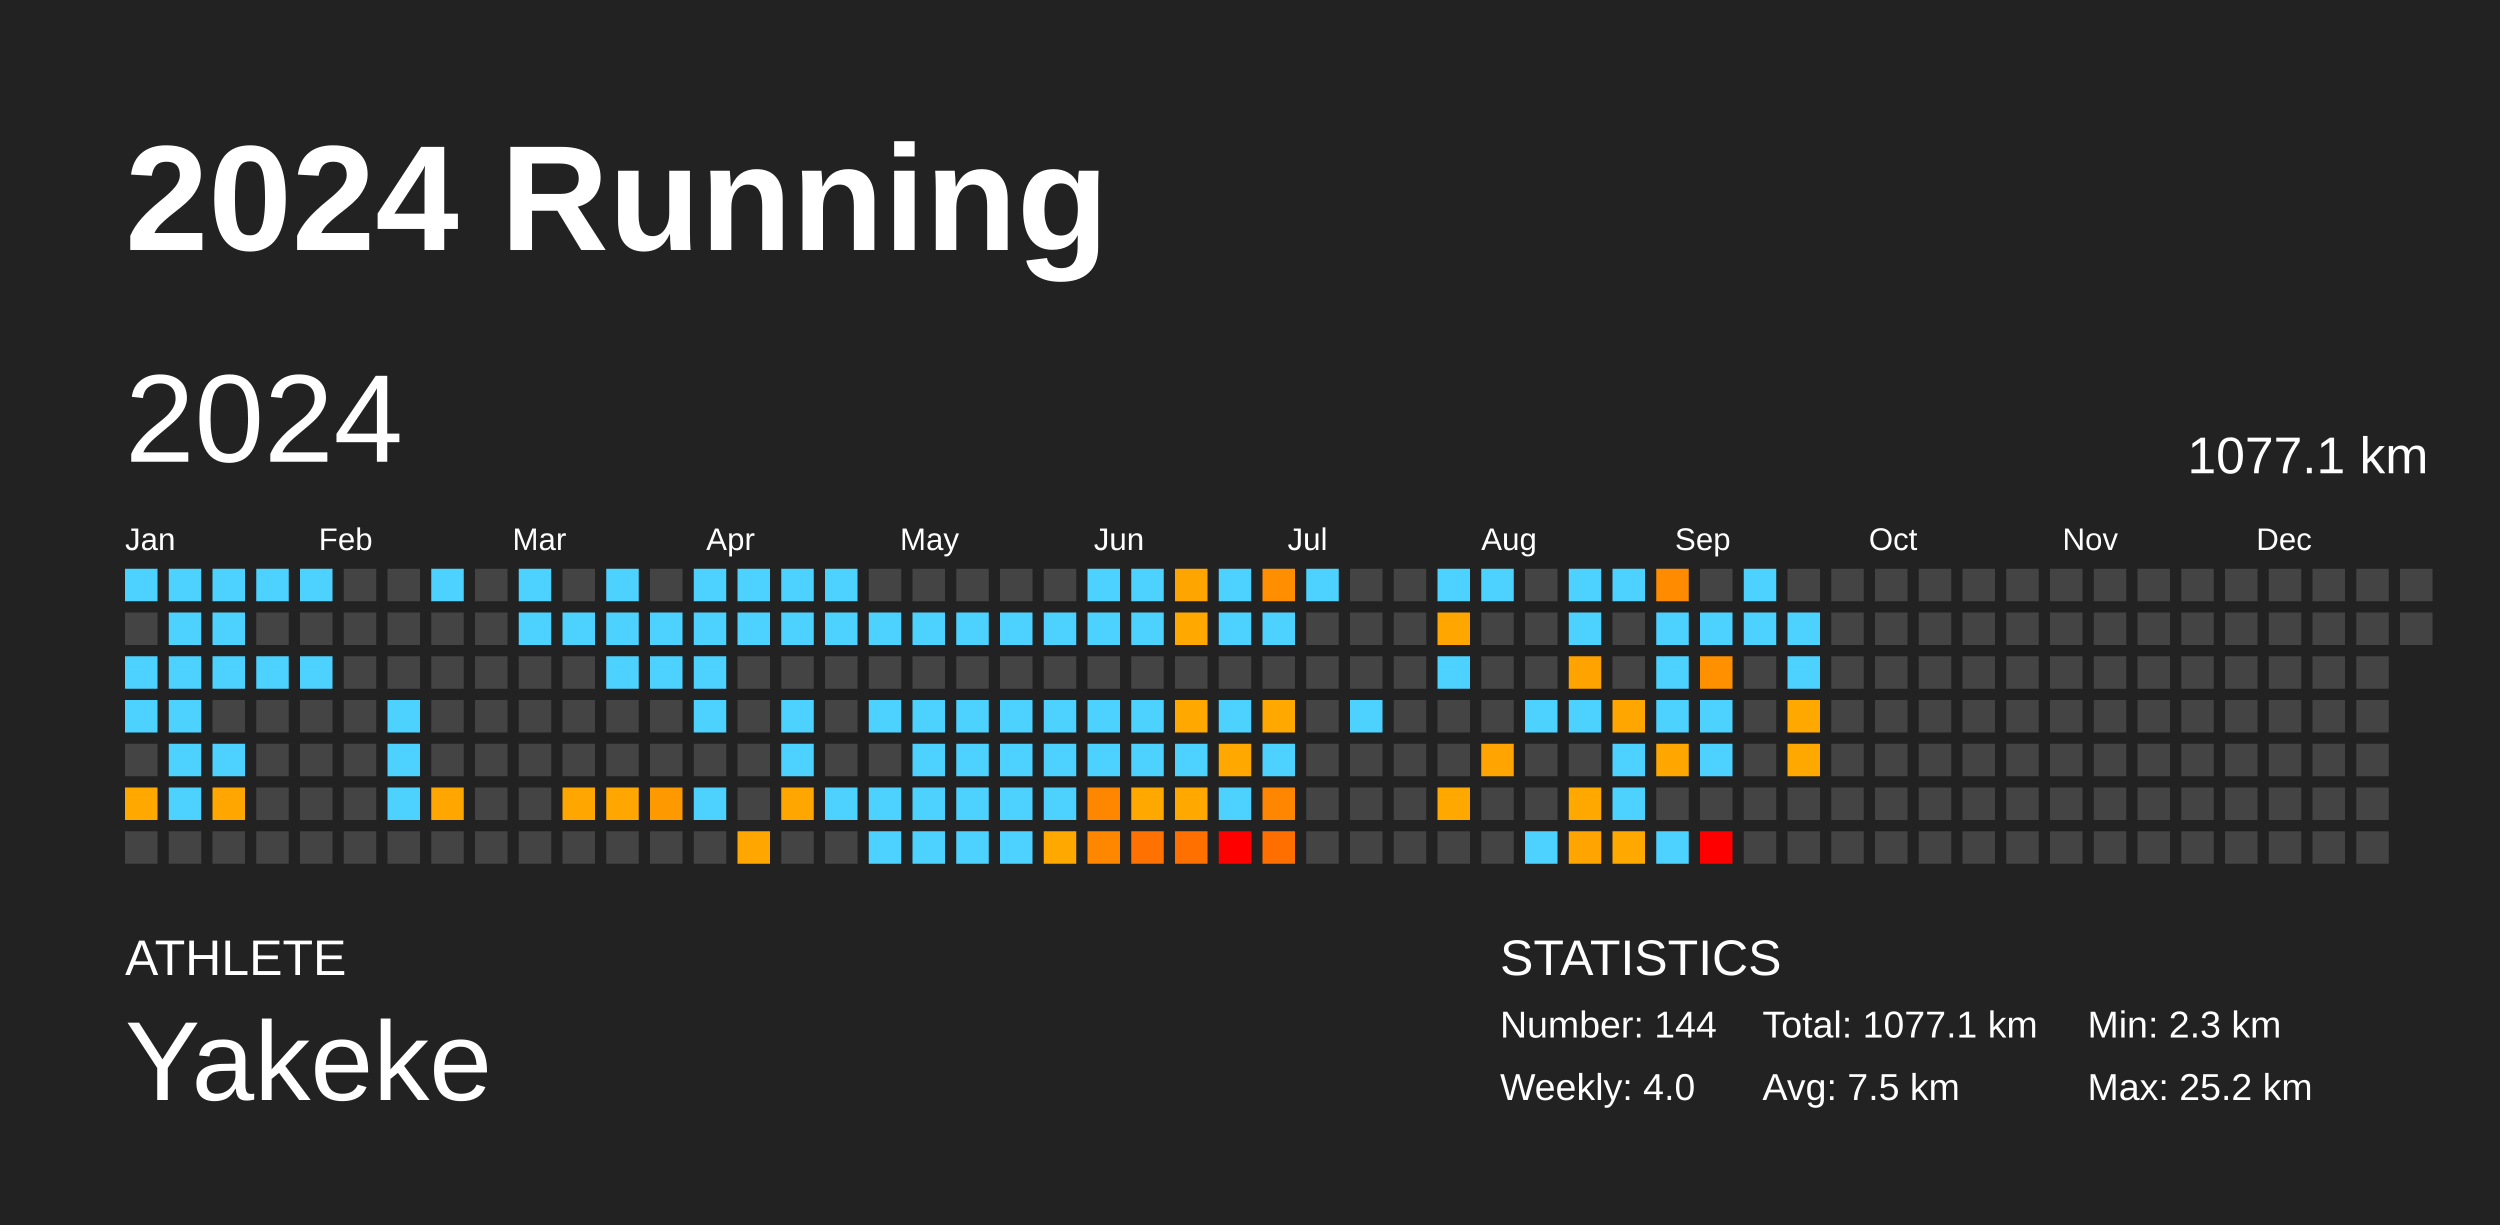
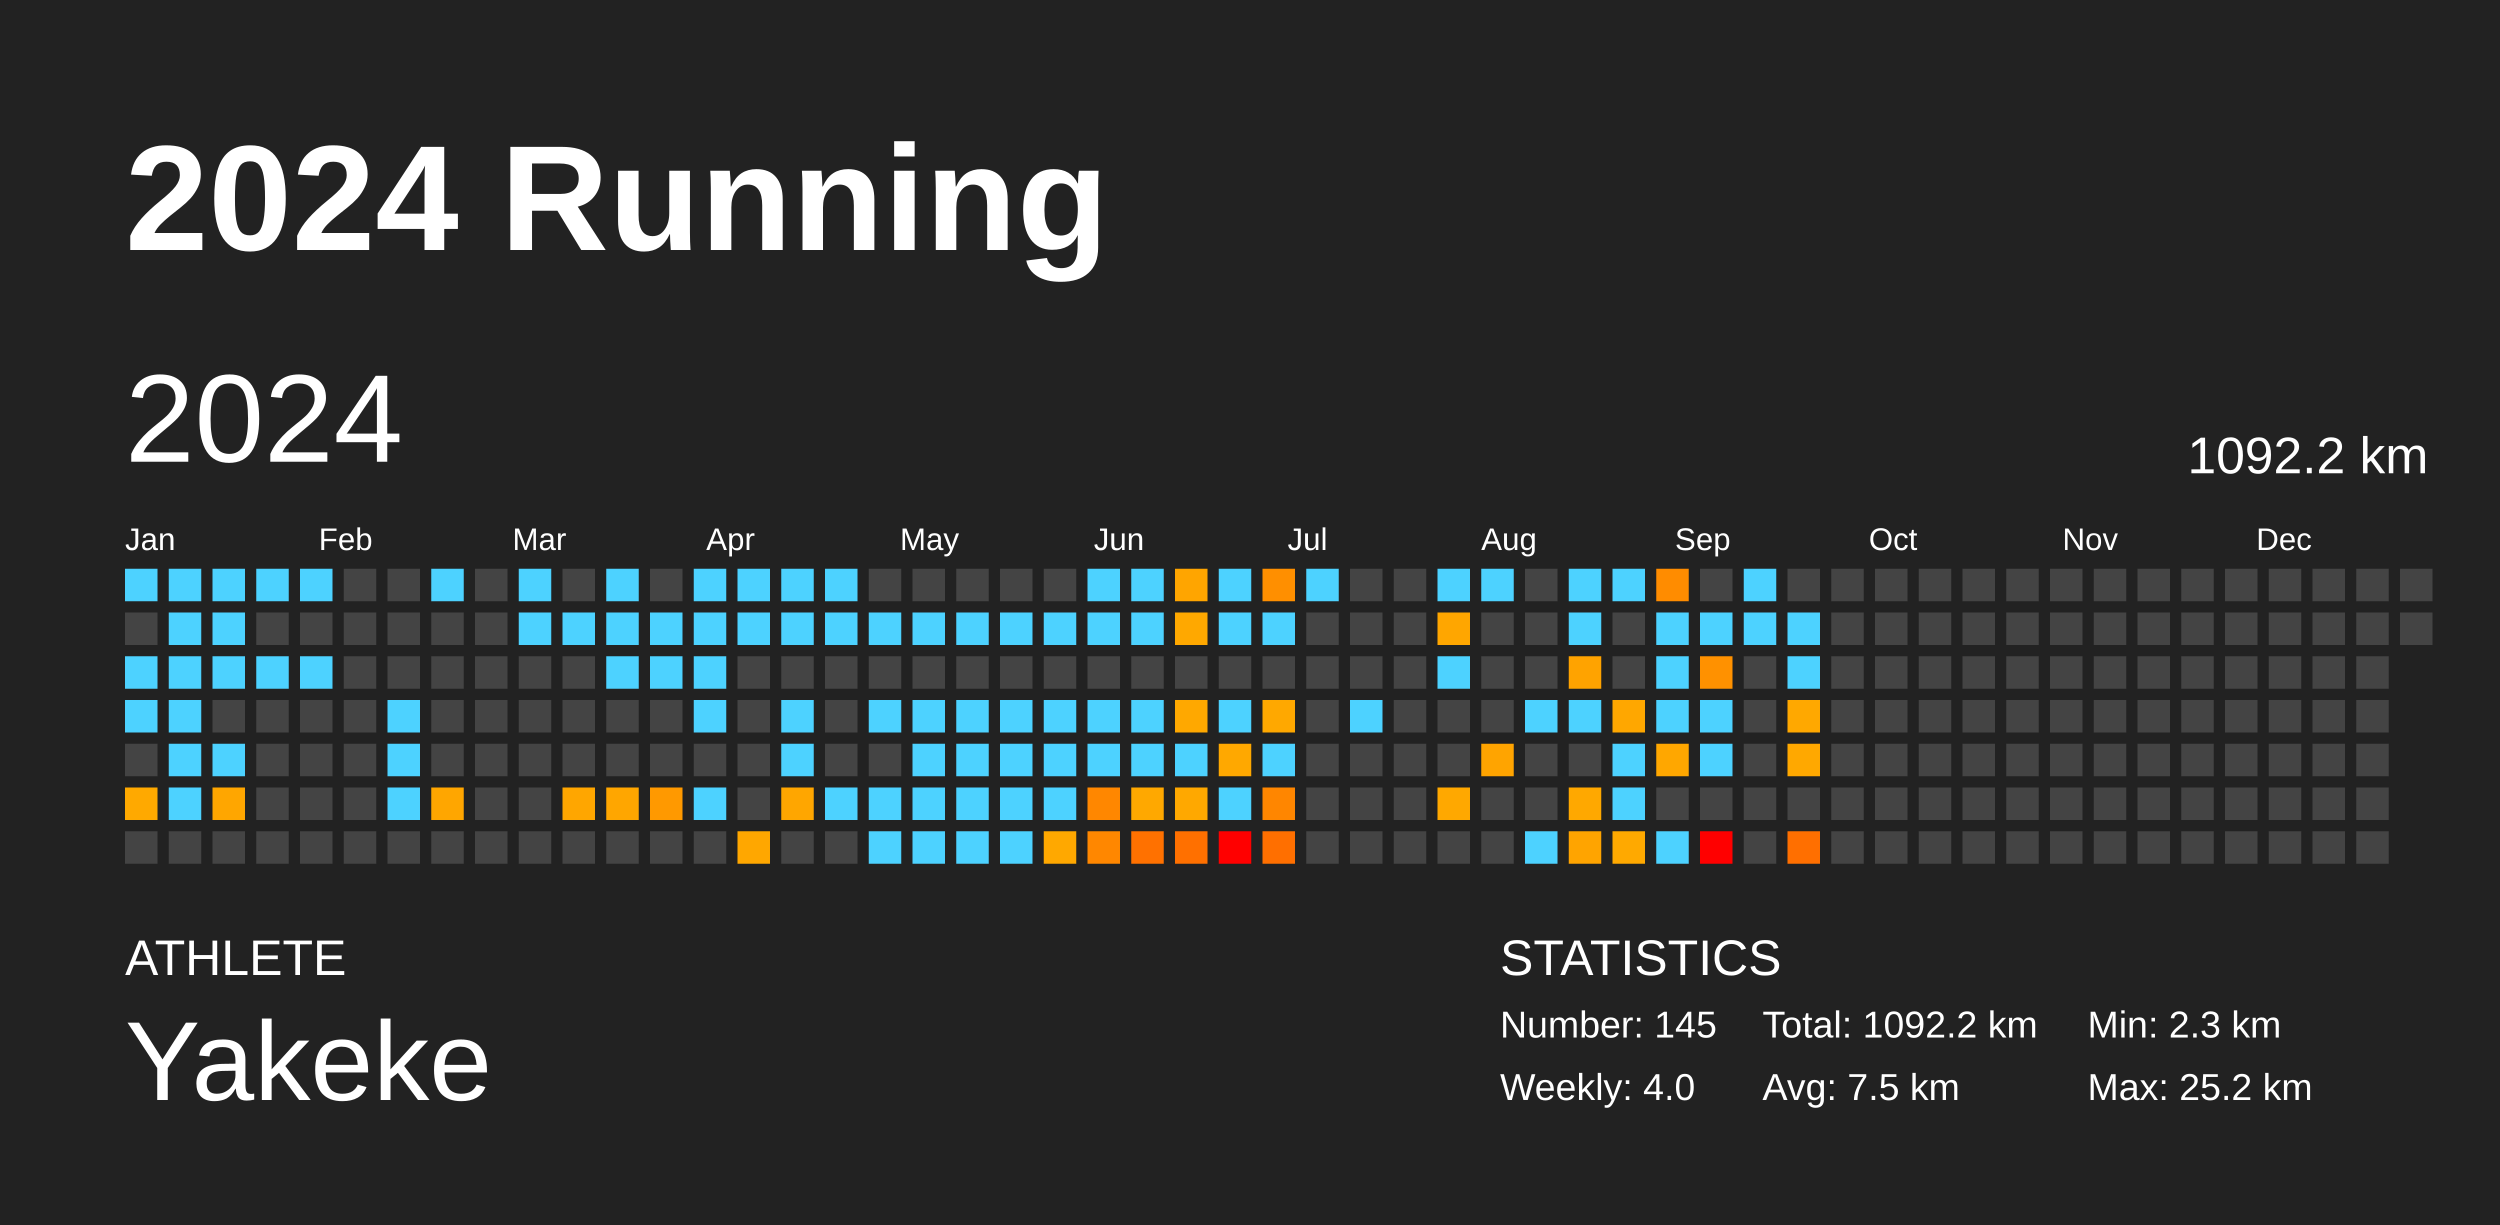
<svg xmlns="http://www.w3.org/2000/svg" baseProfile="full" height="98mm" version="1.1" viewBox="0,0,200,98" width="200mm">
  <defs />
  <rect fill="#222222" height="98" width="200" x="0" y="0" />
  <text fill="#FFFFFF" style="font-size:12px; font-family:Arial; font-weight:bold;" x="10" y="20">2024 Running</text>
  <text fill="#FFFFFF" style="font-size:4px; font-family:Arial" x="10" y="78">ATHLETE</text>
  <text fill="#FFFFFF" style="font-size:9px; font-family:Arial" x="10" y="88">Yakeke</text>
  <text fill="#FFFFFF" style="font-size:4px; font-family:Arial" x="120" y="78">STATISTICS</text>
-   <text fill="#FFFFFF" style="font-size:3px; font-family:Arial" x="120" y="83">Number: 144</text>
+   <text fill="#FFFFFF" style="font-size:3px; font-family:Arial" x="120" y="83">Number: 145</text>
  <text fill="#FFFFFF" style="font-size:3px; font-family:Arial" x="120" y="88">Weekly: 4.0</text>
-   <text fill="#FFFFFF" style="font-size:3px; font-family:Arial" x="141" y="83">Total: 1077.1 km</text>
+   <text fill="#FFFFFF" style="font-size:3px; font-family:Arial" x="141" y="83">Total: 1092.2 km</text>
  <text fill="#FFFFFF" style="font-size:3px; font-family:Arial" x="141" y="88">Avg: 7.5 km</text>
  <text fill="#FFFFFF" style="font-size:3px; font-family:Arial" x="167" y="83">Min: 2.3 km</text>
  <text fill="#FFFFFF" style="font-size:3px; font-family:Arial" x="167" y="88">Max: 25.2 km</text>
  <text dominant-baseline="hanging" fill="#FFFFFF" style="font-size:10.0px; font-family:Arial;" x="10" y="30">2024</text>
-   <text dominant-baseline="hanging" fill="#FFFFFF" style="font-size:4.125px; font-family:Arial;" x="175" y="35">1077.1 km</text>
+   <text dominant-baseline="hanging" fill="#FFFFFF" style="font-size:4.125px; font-family:Arial;" x="175" y="35">1092.2 km</text>
  <text fill="#FFFFFF" style="font-size:2.5px; font-family:Arial" x="10.0" y="44">Jan</text>
  <text fill="#FFFFFF" style="font-size:2.5px; font-family:Arial" x="25.5" y="44">Feb</text>
  <text fill="#FFFFFF" style="font-size:2.5px; font-family:Arial" x="41.0" y="44">Mar</text>
  <text fill="#FFFFFF" style="font-size:2.5px; font-family:Arial" x="56.5" y="44">Apr</text>
  <text fill="#FFFFFF" style="font-size:2.5px; font-family:Arial" x="72.0" y="44">May</text>
  <text fill="#FFFFFF" style="font-size:2.5px; font-family:Arial" x="87.5" y="44">Jun</text>
  <text fill="#FFFFFF" style="font-size:2.5px; font-family:Arial" x="103.0" y="44">Jul</text>
  <text fill="#FFFFFF" style="font-size:2.5px; font-family:Arial" x="118.5" y="44">Aug</text>
  <text fill="#FFFFFF" style="font-size:2.5px; font-family:Arial" x="134.0" y="44">Sep</text>
  <text fill="#FFFFFF" style="font-size:2.5px; font-family:Arial" x="149.5" y="44">Oct</text>
  <text fill="#FFFFFF" style="font-size:2.5px; font-family:Arial" x="165.0" y="44">Nov</text>
  <text fill="#FFFFFF" style="font-size:2.5px; font-family:Arial" x="180.5" y="44">Dec</text>
  <rect fill="#4dd2ff" height="2.6" width="2.6" x="10.0" y="45.5" />
  <rect fill="#444444" height="2.6" width="2.6" x="10.0" y="49.0" />
  <rect fill="#4dd2ff" height="2.6" width="2.6" x="10.0" y="52.5" />
  <rect fill="#4dd2ff" height="2.6" width="2.6" x="10.0" y="56.0" />
  <rect fill="#444444" height="2.6" width="2.6" x="10.0" y="59.5" />
  <rect fill="#ffa900" height="2.6" width="2.6" x="10.0" y="63.0" />
  <rect fill="#444444" height="2.6" width="2.6" x="10.0" y="66.5" />
  <rect fill="#4dd2ff" height="2.6" width="2.6" x="13.5" y="45.5" />
  <rect fill="#4dd2ff" height="2.6" width="2.6" x="13.5" y="49.0" />
  <rect fill="#4dd2ff" height="2.6" width="2.6" x="13.5" y="52.5" />
  <rect fill="#4dd2ff" height="2.6" width="2.6" x="13.5" y="56.0" />
  <rect fill="#4dd2ff" height="2.6" width="2.6" x="13.5" y="59.5" />
  <rect fill="#4dd2ff" height="2.6" width="2.6" x="13.5" y="63.0" />
  <rect fill="#444444" height="2.6" width="2.6" x="13.5" y="66.5" />
  <rect fill="#4dd2ff" height="2.6" width="2.6" x="17.0" y="45.5" />
  <rect fill="#4dd2ff" height="2.6" width="2.6" x="17.0" y="49.0" />
  <rect fill="#4dd2ff" height="2.6" width="2.6" x="17.0" y="52.5" />
  <rect fill="#444444" height="2.6" width="2.6" x="17.0" y="56.0" />
  <rect fill="#4dd2ff" height="2.6" width="2.6" x="17.0" y="59.5" />
  <rect fill="#ffa600" height="2.6" width="2.6" x="17.0" y="63.0" />
  <rect fill="#444444" height="2.6" width="2.6" x="17.0" y="66.5" />
  <rect fill="#4dd2ff" height="2.6" width="2.6" x="20.5" y="45.5" />
  <rect fill="#444444" height="2.6" width="2.6" x="20.5" y="49.0" />
  <rect fill="#4dd2ff" height="2.6" width="2.6" x="20.5" y="52.5" />
  <rect fill="#444444" height="2.6" width="2.6" x="20.5" y="56.0" />
  <rect fill="#444444" height="2.6" width="2.6" x="20.5" y="59.5" />
  <rect fill="#444444" height="2.6" width="2.6" x="20.5" y="63.0" />
  <rect fill="#444444" height="2.6" width="2.6" x="20.5" y="66.5" />
  <rect fill="#4dd2ff" height="2.6" width="2.6" x="24.0" y="45.5" />
  <rect fill="#444444" height="2.6" width="2.6" x="24.0" y="49.0" />
  <rect fill="#4dd2ff" height="2.6" width="2.6" x="24.0" y="52.5" />
  <rect fill="#444444" height="2.6" width="2.6" x="24.0" y="56.0" />
  <rect fill="#444444" height="2.6" width="2.6" x="24.0" y="59.5" />
  <rect fill="#444444" height="2.6" width="2.6" x="24.0" y="63.0" />
  <rect fill="#444444" height="2.6" width="2.6" x="24.0" y="66.5" />
  <rect fill="#444444" height="2.6" width="2.6" x="27.5" y="45.5" />
  <rect fill="#444444" height="2.6" width="2.6" x="27.5" y="49.0" />
  <rect fill="#444444" height="2.6" width="2.6" x="27.5" y="52.5" />
  <rect fill="#444444" height="2.6" width="2.6" x="27.5" y="56.0" />
  <rect fill="#444444" height="2.6" width="2.6" x="27.5" y="59.5" />
  <rect fill="#444444" height="2.6" width="2.6" x="27.5" y="63.0" />
  <rect fill="#444444" height="2.6" width="2.6" x="27.5" y="66.5" />
  <rect fill="#444444" height="2.6" width="2.6" x="31.0" y="45.5" />
  <rect fill="#444444" height="2.6" width="2.6" x="31.0" y="49.0" />
  <rect fill="#444444" height="2.6" width="2.6" x="31.0" y="52.5" />
  <rect fill="#4dd2ff" height="2.6" width="2.6" x="31.0" y="56.0" />
  <rect fill="#4dd2ff" height="2.6" width="2.6" x="31.0" y="59.5" />
  <rect fill="#4dd2ff" height="2.6" width="2.6" x="31.0" y="63.0" />
  <rect fill="#444444" height="2.6" width="2.6" x="31.0" y="66.5" />
  <rect fill="#4dd2ff" height="2.6" width="2.6" x="34.5" y="45.5" />
  <rect fill="#444444" height="2.6" width="2.6" x="34.5" y="49.0" />
  <rect fill="#444444" height="2.6" width="2.6" x="34.5" y="52.5" />
  <rect fill="#444444" height="2.6" width="2.6" x="34.5" y="56.0" />
  <rect fill="#444444" height="2.6" width="2.6" x="34.5" y="59.5" />
  <rect fill="#ffa600" height="2.6" width="2.6" x="34.5" y="63.0" />
  <rect fill="#444444" height="2.6" width="2.6" x="34.5" y="66.5" />
  <rect fill="#444444" height="2.6" width="2.6" x="38.0" y="45.5" />
  <rect fill="#444444" height="2.6" width="2.6" x="38.0" y="49.0" />
  <rect fill="#444444" height="2.6" width="2.6" x="38.0" y="52.5" />
  <rect fill="#444444" height="2.6" width="2.6" x="38.0" y="56.0" />
  <rect fill="#444444" height="2.6" width="2.6" x="38.0" y="59.5" />
  <rect fill="#444444" height="2.6" width="2.6" x="38.0" y="63.0" />
  <rect fill="#444444" height="2.6" width="2.6" x="38.0" y="66.5" />
  <rect fill="#4dd2ff" height="2.6" width="2.6" x="41.5" y="45.5" />
  <rect fill="#4dd2ff" height="2.6" width="2.6" x="41.5" y="49.0" />
  <rect fill="#444444" height="2.6" width="2.6" x="41.5" y="52.5" />
  <rect fill="#444444" height="2.6" width="2.6" x="41.5" y="56.0" />
  <rect fill="#444444" height="2.6" width="2.6" x="41.5" y="59.5" />
  <rect fill="#444444" height="2.6" width="2.6" x="41.5" y="63.0" />
  <rect fill="#444444" height="2.6" width="2.6" x="41.5" y="66.5" />
  <rect fill="#444444" height="2.6" width="2.6" x="45.0" y="45.5" />
  <rect fill="#4dd2ff" height="2.6" width="2.6" x="45.0" y="49.0" />
  <rect fill="#444444" height="2.6" width="2.6" x="45.0" y="52.5" />
  <rect fill="#444444" height="2.6" width="2.6" x="45.0" y="56.0" />
  <rect fill="#444444" height="2.6" width="2.6" x="45.0" y="59.5" />
  <rect fill="#ffa600" height="2.6" width="2.6" x="45.0" y="63.0" />
  <rect fill="#444444" height="2.6" width="2.6" x="45.0" y="66.5" />
  <rect fill="#4dd2ff" height="2.6" width="2.6" x="48.5" y="45.5" />
  <rect fill="#4dd2ff" height="2.6" width="2.6" x="48.5" y="49.0" />
  <rect fill="#4dd2ff" height="2.6" width="2.6" x="48.5" y="52.5" />
  <rect fill="#444444" height="2.6" width="2.6" x="48.5" y="56.0" />
  <rect fill="#444444" height="2.6" width="2.6" x="48.5" y="59.5" />
  <rect fill="#ffa600" height="2.6" width="2.6" x="48.5" y="63.0" />
  <rect fill="#444444" height="2.6" width="2.6" x="48.5" y="66.5" />
  <rect fill="#444444" height="2.6" width="2.6" x="52.0" y="45.5" />
  <rect fill="#4dd2ff" height="2.6" width="2.6" x="52.0" y="49.0" />
  <rect fill="#4dd2ff" height="2.6" width="2.6" x="52.0" y="52.5" />
  <rect fill="#444444" height="2.6" width="2.6" x="52.0" y="56.0" />
  <rect fill="#444444" height="2.6" width="2.6" x="52.0" y="59.5" />
  <rect fill="#ff9900" height="2.6" width="2.6" x="52.0" y="63.0" />
  <rect fill="#444444" height="2.6" width="2.6" x="52.0" y="66.5" />
  <rect fill="#4dd2ff" height="2.6" width="2.6" x="55.5" y="45.5" />
  <rect fill="#4dd2ff" height="2.6" width="2.6" x="55.5" y="49.0" />
  <rect fill="#4dd2ff" height="2.6" width="2.6" x="55.5" y="52.5" />
  <rect fill="#4dd2ff" height="2.6" width="2.6" x="55.5" y="56.0" />
  <rect fill="#444444" height="2.6" width="2.6" x="55.5" y="59.5" />
  <rect fill="#4dd2ff" height="2.6" width="2.6" x="55.5" y="63.0" />
  <rect fill="#444444" height="2.6" width="2.6" x="55.5" y="66.5" />
  <rect fill="#4dd2ff" height="2.6" width="2.6" x="59.0" y="45.5" />
  <rect fill="#4dd2ff" height="2.6" width="2.6" x="59.0" y="49.0" />
  <rect fill="#444444" height="2.6" width="2.6" x="59.0" y="52.5" />
  <rect fill="#444444" height="2.6" width="2.6" x="59.0" y="56.0" />
  <rect fill="#444444" height="2.6" width="2.6" x="59.0" y="59.5" />
  <rect fill="#444444" height="2.6" width="2.6" x="59.0" y="63.0" />
  <rect fill="#ffa700" height="2.6" width="2.6" x="59.0" y="66.5" />
  <rect fill="#4dd2ff" height="2.6" width="2.6" x="62.5" y="45.5" />
  <rect fill="#4dd2ff" height="2.6" width="2.6" x="62.5" y="49.0" />
  <rect fill="#444444" height="2.6" width="2.6" x="62.5" y="52.5" />
  <rect fill="#4dd2ff" height="2.6" width="2.6" x="62.5" y="56.0" />
  <rect fill="#4dd2ff" height="2.6" width="2.6" x="62.5" y="59.5" />
  <rect fill="#ffa600" height="2.6" width="2.6" x="62.5" y="63.0" />
  <rect fill="#444444" height="2.6" width="2.6" x="62.5" y="66.5" />
  <rect fill="#4dd2ff" height="2.6" width="2.6" x="66.0" y="45.5" />
  <rect fill="#4dd2ff" height="2.6" width="2.6" x="66.0" y="49.0" />
  <rect fill="#444444" height="2.6" width="2.6" x="66.0" y="52.5" />
  <rect fill="#444444" height="2.6" width="2.6" x="66.0" y="56.0" />
  <rect fill="#444444" height="2.6" width="2.6" x="66.0" y="59.5" />
  <rect fill="#4dd2ff" height="2.6" width="2.6" x="66.0" y="63.0" />
  <rect fill="#444444" height="2.6" width="2.6" x="66.0" y="66.5" />
  <rect fill="#444444" height="2.6" width="2.6" x="69.5" y="45.5" />
  <rect fill="#4dd2ff" height="2.6" width="2.6" x="69.5" y="49.0" />
  <rect fill="#444444" height="2.6" width="2.6" x="69.5" y="52.5" />
  <rect fill="#4dd2ff" height="2.6" width="2.6" x="69.5" y="56.0" />
  <rect fill="#444444" height="2.6" width="2.6" x="69.5" y="59.5" />
  <rect fill="#4dd2ff" height="2.6" width="2.6" x="69.5" y="63.0" />
  <rect fill="#4dd2ff" height="2.6" width="2.6" x="69.5" y="66.5" />
  <rect fill="#444444" height="2.6" width="2.6" x="73.0" y="45.5" />
  <rect fill="#4dd2ff" height="2.6" width="2.6" x="73.0" y="49.0" />
  <rect fill="#444444" height="2.6" width="2.6" x="73.0" y="52.5" />
  <rect fill="#4dd2ff" height="2.6" width="2.6" x="73.0" y="56.0" />
  <rect fill="#4dd2ff" height="2.6" width="2.6" x="73.0" y="59.5" />
  <rect fill="#4dd2ff" height="2.6" width="2.6" x="73.0" y="63.0" />
  <rect fill="#4dd2ff" height="2.6" width="2.6" x="73.0" y="66.5" />
  <rect fill="#444444" height="2.6" width="2.6" x="76.5" y="45.5" />
  <rect fill="#4dd2ff" height="2.6" width="2.6" x="76.5" y="49.0" />
  <rect fill="#444444" height="2.6" width="2.6" x="76.5" y="52.5" />
  <rect fill="#4dd2ff" height="2.6" width="2.6" x="76.5" y="56.0" />
  <rect fill="#4dd2ff" height="2.6" width="2.6" x="76.5" y="59.5" />
  <rect fill="#4dd2ff" height="2.6" width="2.6" x="76.5" y="63.0" />
  <rect fill="#4dd2ff" height="2.6" width="2.6" x="76.5" y="66.5" />
  <rect fill="#444444" height="2.6" width="2.6" x="80.0" y="45.5" />
  <rect fill="#4dd2ff" height="2.6" width="2.6" x="80.0" y="49.0" />
  <rect fill="#444444" height="2.6" width="2.6" x="80.0" y="52.5" />
  <rect fill="#4dd2ff" height="2.6" width="2.6" x="80.0" y="56.0" />
  <rect fill="#4dd2ff" height="2.6" width="2.6" x="80.0" y="59.5" />
  <rect fill="#4dd2ff" height="2.6" width="2.6" x="80.0" y="63.0" />
  <rect fill="#4dd2ff" height="2.6" width="2.6" x="80.0" y="66.5" />
  <rect fill="#444444" height="2.6" width="2.6" x="83.5" y="45.5" />
  <rect fill="#4dd2ff" height="2.6" width="2.6" x="83.5" y="49.0" />
  <rect fill="#444444" height="2.6" width="2.6" x="83.5" y="52.5" />
  <rect fill="#4dd2ff" height="2.6" width="2.6" x="83.5" y="56.0" />
  <rect fill="#4dd2ff" height="2.6" width="2.6" x="83.5" y="59.5" />
  <rect fill="#4dd2ff" height="2.6" width="2.6" x="83.5" y="63.0" />
  <rect fill="#ffa800" height="2.6" width="2.6" x="83.5" y="66.5" />
  <rect fill="#4dd2ff" height="2.6" width="2.6" x="87.0" y="45.5" />
  <rect fill="#4dd2ff" height="2.6" width="2.6" x="87.0" y="49.0" />
  <rect fill="#444444" height="2.6" width="2.6" x="87.0" y="52.5" />
  <rect fill="#4dd2ff" height="2.6" width="2.6" x="87.0" y="56.0" />
  <rect fill="#4dd2ff" height="2.6" width="2.6" x="87.0" y="59.5" />
  <rect fill="#ff8700" height="2.6" width="2.6" x="87.0" y="63.0" />
  <rect fill="#ff8700" height="2.6" width="2.6" x="87.0" y="66.5" />
  <rect fill="#4dd2ff" height="2.6" width="2.6" x="90.5" y="45.5" />
  <rect fill="#4dd2ff" height="2.6" width="2.6" x="90.5" y="49.0" />
  <rect fill="#444444" height="2.6" width="2.6" x="90.5" y="52.5" />
  <rect fill="#4dd2ff" height="2.6" width="2.6" x="90.5" y="56.0" />
  <rect fill="#4dd2ff" height="2.6" width="2.6" x="90.5" y="59.5" />
  <rect fill="#ffa800" height="2.6" width="2.6" x="90.5" y="63.0" />
  <rect fill="#ff7100" height="2.6" width="2.6" x="90.5" y="66.5" />
  <rect fill="#ffa500" height="2.6" width="2.6" x="94.0" y="45.5" />
  <rect fill="#ffa800" height="2.6" width="2.6" x="94.0" y="49.0" />
  <rect fill="#444444" height="2.6" width="2.6" x="94.0" y="52.5" />
  <rect fill="#ffa800" height="2.6" width="2.6" x="94.0" y="56.0" />
  <rect fill="#4dd2ff" height="2.6" width="2.6" x="94.0" y="59.5" />
  <rect fill="#ffa800" height="2.6" width="2.6" x="94.0" y="63.0" />
  <rect fill="#ff7000" height="2.6" width="2.6" x="94.0" y="66.5" />
  <rect fill="#4dd2ff" height="2.6" width="2.6" x="97.5" y="45.5" />
  <rect fill="#4dd2ff" height="2.6" width="2.6" x="97.5" y="49.0" />
  <rect fill="#444444" height="2.6" width="2.6" x="97.5" y="52.5" />
  <rect fill="#4dd2ff" height="2.6" width="2.6" x="97.5" y="56.0" />
  <rect fill="#ffa800" height="2.6" width="2.6" x="97.5" y="59.5" />
  <rect fill="#4dd2ff" height="2.6" width="2.6" x="97.5" y="63.0" />
  <rect fill="red" height="2.6" width="2.6" x="97.5" y="66.5" />
  <rect fill="#ff8f00" height="2.6" width="2.6" x="101.0" y="45.5" />
  <rect fill="#4dd2ff" height="2.6" width="2.6" x="101.0" y="49.0" />
  <rect fill="#444444" height="2.6" width="2.6" x="101.0" y="52.5" />
  <rect fill="#ffa800" height="2.6" width="2.6" x="101.0" y="56.0" />
  <rect fill="#4dd2ff" height="2.6" width="2.6" x="101.0" y="59.5" />
  <rect fill="#ff8600" height="2.6" width="2.6" x="101.0" y="63.0" />
  <rect fill="#ff6f00" height="2.6" width="2.6" x="101.0" y="66.5" />
  <rect fill="#4dd2ff" height="2.6" width="2.6" x="104.5" y="45.5" />
  <rect fill="#444444" height="2.6" width="2.6" x="104.5" y="49.0" />
  <rect fill="#444444" height="2.6" width="2.6" x="104.5" y="52.5" />
  <rect fill="#444444" height="2.6" width="2.6" x="104.5" y="56.0" />
  <rect fill="#444444" height="2.6" width="2.6" x="104.5" y="59.5" />
  <rect fill="#444444" height="2.6" width="2.6" x="104.5" y="63.0" />
  <rect fill="#444444" height="2.6" width="2.6" x="104.5" y="66.5" />
  <rect fill="#444444" height="2.6" width="2.6" x="108.0" y="45.5" />
  <rect fill="#444444" height="2.6" width="2.6" x="108.0" y="49.0" />
  <rect fill="#444444" height="2.6" width="2.6" x="108.0" y="52.5" />
  <rect fill="#4dd2ff" height="2.6" width="2.6" x="108.0" y="56.0" />
  <rect fill="#444444" height="2.6" width="2.6" x="108.0" y="59.5" />
  <rect fill="#444444" height="2.6" width="2.6" x="108.0" y="63.0" />
  <rect fill="#444444" height="2.6" width="2.6" x="108.0" y="66.5" />
  <rect fill="#444444" height="2.6" width="2.6" x="111.5" y="45.5" />
  <rect fill="#444444" height="2.6" width="2.6" x="111.5" y="49.0" />
  <rect fill="#444444" height="2.6" width="2.6" x="111.5" y="52.5" />
  <rect fill="#444444" height="2.6" width="2.6" x="111.5" y="56.0" />
  <rect fill="#444444" height="2.6" width="2.6" x="111.5" y="59.5" />
  <rect fill="#444444" height="2.6" width="2.6" x="111.5" y="63.0" />
  <rect fill="#444444" height="2.6" width="2.6" x="111.5" y="66.5" />
  <rect fill="#4dd2ff" height="2.6" width="2.6" x="115.0" y="45.5" />
  <rect fill="#ffa600" height="2.6" width="2.6" x="115.0" y="49.0" />
  <rect fill="#4dd2ff" height="2.6" width="2.6" x="115.0" y="52.5" />
  <rect fill="#444444" height="2.6" width="2.6" x="115.0" y="56.0" />
  <rect fill="#444444" height="2.6" width="2.6" x="115.0" y="59.5" />
  <rect fill="#ffa800" height="2.6" width="2.6" x="115.0" y="63.0" />
  <rect fill="#444444" height="2.6" width="2.6" x="115.0" y="66.5" />
  <rect fill="#4dd2ff" height="2.6" width="2.6" x="118.5" y="45.5" />
  <rect fill="#444444" height="2.6" width="2.6" x="118.5" y="49.0" />
  <rect fill="#444444" height="2.6" width="2.6" x="118.5" y="52.5" />
  <rect fill="#444444" height="2.6" width="2.6" x="118.5" y="56.0" />
  <rect fill="#ffa400" height="2.6" width="2.6" x="118.5" y="59.5" />
  <rect fill="#444444" height="2.6" width="2.6" x="118.5" y="63.0" />
  <rect fill="#444444" height="2.6" width="2.6" x="118.5" y="66.5" />
  <rect fill="#444444" height="2.6" width="2.6" x="122.0" y="45.5" />
  <rect fill="#444444" height="2.6" width="2.6" x="122.0" y="49.0" />
  <rect fill="#444444" height="2.6" width="2.6" x="122.0" y="52.5" />
  <rect fill="#4dd2ff" height="2.6" width="2.6" x="122.0" y="56.0" />
  <rect fill="#444444" height="2.6" width="2.6" x="122.0" y="59.5" />
  <rect fill="#444444" height="2.6" width="2.6" x="122.0" y="63.0" />
  <rect fill="#4dd2ff" height="2.6" width="2.6" x="122.0" y="66.5" />
  <rect fill="#4dd2ff" height="2.6" width="2.6" x="125.5" y="45.5" />
  <rect fill="#4dd2ff" height="2.6" width="2.6" x="125.5" y="49.0" />
  <rect fill="#ffa300" height="2.6" width="2.6" x="125.5" y="52.5" />
  <rect fill="#4dd2ff" height="2.6" width="2.6" x="125.5" y="56.0" />
  <rect fill="#444444" height="2.6" width="2.6" x="125.5" y="59.5" />
  <rect fill="#ffa800" height="2.6" width="2.6" x="125.5" y="63.0" />
  <rect fill="#ffa400" height="2.6" width="2.6" x="125.5" y="66.5" />
  <rect fill="#4dd2ff" height="2.6" width="2.6" x="129.0" y="45.5" />
  <rect fill="#444444" height="2.6" width="2.6" x="129.0" y="49.0" />
  <rect fill="#444444" height="2.6" width="2.6" x="129.0" y="52.5" />
  <rect fill="#ffa700" height="2.6" width="2.6" x="129.0" y="56.0" />
  <rect fill="#4dd2ff" height="2.6" width="2.6" x="129.0" y="59.5" />
  <rect fill="#4dd2ff" height="2.6" width="2.6" x="129.0" y="63.0" />
  <rect fill="#ffa900" height="2.6" width="2.6" x="129.0" y="66.5" />
  <rect fill="#ff8c00" height="2.6" width="2.6" x="132.5" y="45.5" />
  <rect fill="#4dd2ff" height="2.6" width="2.6" x="132.5" y="49.0" />
  <rect fill="#4dd2ff" height="2.6" width="2.6" x="132.5" y="52.5" />
  <rect fill="#4dd2ff" height="2.6" width="2.6" x="132.5" y="56.0" />
  <rect fill="#ffa700" height="2.6" width="2.6" x="132.5" y="59.5" />
  <rect fill="#444444" height="2.6" width="2.6" x="132.5" y="63.0" />
  <rect fill="#4dd2ff" height="2.6" width="2.6" x="132.5" y="66.5" />
  <rect fill="#444444" height="2.6" width="2.6" x="136.0" y="45.5" />
  <rect fill="#4dd2ff" height="2.6" width="2.6" x="136.0" y="49.0" />
  <rect fill="#ff9100" height="2.6" width="2.6" x="136.0" y="52.5" />
  <rect fill="#4dd2ff" height="2.6" width="2.6" x="136.0" y="56.0" />
  <rect fill="#4dd2ff" height="2.6" width="2.6" x="136.0" y="59.5" />
  <rect fill="#444444" height="2.6" width="2.6" x="136.0" y="63.0" />
  <rect fill="red" height="2.6" width="2.6" x="136.0" y="66.5" />
  <rect fill="#4dd2ff" height="2.6" width="2.6" x="139.5" y="45.5" />
  <rect fill="#4dd2ff" height="2.6" width="2.6" x="139.5" y="49.0" />
  <rect fill="#444444" height="2.6" width="2.6" x="139.5" y="52.5" />
  <rect fill="#444444" height="2.6" width="2.6" x="139.5" y="56.0" />
  <rect fill="#444444" height="2.6" width="2.6" x="139.5" y="59.5" />
  <rect fill="#444444" height="2.6" width="2.6" x="139.5" y="63.0" />
  <rect fill="#444444" height="2.6" width="2.6" x="139.5" y="66.5" />
  <rect fill="#444444" height="2.6" width="2.6" x="143.0" y="45.5" />
  <rect fill="#4dd2ff" height="2.6" width="2.6" x="143.0" y="49.0" />
  <rect fill="#4dd2ff" height="2.6" width="2.6" x="143.0" y="52.5" />
  <rect fill="#ffa800" height="2.6" width="2.6" x="143.0" y="56.0" />
  <rect fill="#ffa800" height="2.6" width="2.6" x="143.0" y="59.5" />
  <rect fill="#444444" height="2.6" width="2.6" x="143.0" y="63.0" />
-   <rect fill="#444444" height="2.6" width="2.6" x="143.0" y="66.5" />
+   <rect fill="#ff6f00" height="2.6" width="2.6" x="143.0" y="66.5" />
  <rect fill="#444444" height="2.6" width="2.6" x="146.5" y="45.5" />
  <rect fill="#444444" height="2.6" width="2.6" x="146.5" y="49.0" />
  <rect fill="#444444" height="2.6" width="2.6" x="146.5" y="52.5" />
  <rect fill="#444444" height="2.6" width="2.6" x="146.5" y="56.0" />
  <rect fill="#444444" height="2.6" width="2.6" x="146.5" y="59.5" />
  <rect fill="#444444" height="2.6" width="2.6" x="146.5" y="63.0" />
  <rect fill="#444444" height="2.6" width="2.6" x="146.5" y="66.5" />
  <rect fill="#444444" height="2.6" width="2.6" x="150.0" y="45.5" />
  <rect fill="#444444" height="2.6" width="2.6" x="150.0" y="49.0" />
  <rect fill="#444444" height="2.6" width="2.6" x="150.0" y="52.5" />
  <rect fill="#444444" height="2.6" width="2.6" x="150.0" y="56.0" />
  <rect fill="#444444" height="2.6" width="2.6" x="150.0" y="59.5" />
  <rect fill="#444444" height="2.6" width="2.6" x="150.0" y="63.0" />
  <rect fill="#444444" height="2.6" width="2.6" x="150.0" y="66.5" />
  <rect fill="#444444" height="2.6" width="2.6" x="153.5" y="45.5" />
  <rect fill="#444444" height="2.6" width="2.6" x="153.5" y="49.0" />
  <rect fill="#444444" height="2.6" width="2.6" x="153.5" y="52.5" />
  <rect fill="#444444" height="2.6" width="2.6" x="153.5" y="56.0" />
  <rect fill="#444444" height="2.6" width="2.6" x="153.5" y="59.5" />
  <rect fill="#444444" height="2.6" width="2.6" x="153.5" y="63.0" />
  <rect fill="#444444" height="2.6" width="2.6" x="153.5" y="66.5" />
  <rect fill="#444444" height="2.6" width="2.6" x="157.0" y="45.5" />
  <rect fill="#444444" height="2.6" width="2.6" x="157.0" y="49.0" />
  <rect fill="#444444" height="2.6" width="2.6" x="157.0" y="52.5" />
  <rect fill="#444444" height="2.6" width="2.6" x="157.0" y="56.0" />
  <rect fill="#444444" height="2.6" width="2.6" x="157.0" y="59.5" />
  <rect fill="#444444" height="2.6" width="2.6" x="157.0" y="63.0" />
  <rect fill="#444444" height="2.6" width="2.6" x="157.0" y="66.5" />
  <rect fill="#444444" height="2.6" width="2.6" x="160.5" y="45.5" />
  <rect fill="#444444" height="2.6" width="2.6" x="160.5" y="49.0" />
  <rect fill="#444444" height="2.6" width="2.6" x="160.5" y="52.5" />
  <rect fill="#444444" height="2.6" width="2.6" x="160.5" y="56.0" />
  <rect fill="#444444" height="2.6" width="2.6" x="160.5" y="59.5" />
  <rect fill="#444444" height="2.6" width="2.6" x="160.5" y="63.0" />
  <rect fill="#444444" height="2.6" width="2.6" x="160.5" y="66.5" />
  <rect fill="#444444" height="2.6" width="2.6" x="164.0" y="45.5" />
  <rect fill="#444444" height="2.6" width="2.6" x="164.0" y="49.0" />
  <rect fill="#444444" height="2.6" width="2.6" x="164.0" y="52.5" />
  <rect fill="#444444" height="2.6" width="2.6" x="164.0" y="56.0" />
  <rect fill="#444444" height="2.6" width="2.6" x="164.0" y="59.5" />
  <rect fill="#444444" height="2.6" width="2.6" x="164.0" y="63.0" />
  <rect fill="#444444" height="2.6" width="2.6" x="164.0" y="66.5" />
  <rect fill="#444444" height="2.6" width="2.6" x="167.5" y="45.5" />
  <rect fill="#444444" height="2.6" width="2.6" x="167.5" y="49.0" />
  <rect fill="#444444" height="2.6" width="2.6" x="167.5" y="52.5" />
  <rect fill="#444444" height="2.6" width="2.6" x="167.5" y="56.0" />
  <rect fill="#444444" height="2.6" width="2.6" x="167.5" y="59.5" />
  <rect fill="#444444" height="2.6" width="2.6" x="167.5" y="63.0" />
  <rect fill="#444444" height="2.6" width="2.6" x="167.5" y="66.5" />
  <rect fill="#444444" height="2.6" width="2.6" x="171.0" y="45.5" />
  <rect fill="#444444" height="2.6" width="2.6" x="171.0" y="49.0" />
  <rect fill="#444444" height="2.6" width="2.6" x="171.0" y="52.5" />
  <rect fill="#444444" height="2.6" width="2.6" x="171.0" y="56.0" />
  <rect fill="#444444" height="2.6" width="2.6" x="171.0" y="59.5" />
  <rect fill="#444444" height="2.6" width="2.6" x="171.0" y="63.0" />
  <rect fill="#444444" height="2.6" width="2.6" x="171.0" y="66.5" />
  <rect fill="#444444" height="2.6" width="2.6" x="174.5" y="45.5" />
  <rect fill="#444444" height="2.6" width="2.6" x="174.5" y="49.0" />
  <rect fill="#444444" height="2.6" width="2.6" x="174.5" y="52.5" />
  <rect fill="#444444" height="2.6" width="2.6" x="174.5" y="56.0" />
  <rect fill="#444444" height="2.6" width="2.6" x="174.5" y="59.5" />
  <rect fill="#444444" height="2.6" width="2.6" x="174.5" y="63.0" />
  <rect fill="#444444" height="2.6" width="2.6" x="174.5" y="66.5" />
  <rect fill="#444444" height="2.6" width="2.6" x="178.0" y="45.5" />
  <rect fill="#444444" height="2.6" width="2.6" x="178.0" y="49.0" />
  <rect fill="#444444" height="2.6" width="2.6" x="178.0" y="52.5" />
  <rect fill="#444444" height="2.6" width="2.6" x="178.0" y="56.0" />
  <rect fill="#444444" height="2.6" width="2.6" x="178.0" y="59.5" />
  <rect fill="#444444" height="2.6" width="2.6" x="178.0" y="63.0" />
  <rect fill="#444444" height="2.6" width="2.6" x="178.0" y="66.5" />
  <rect fill="#444444" height="2.6" width="2.6" x="181.5" y="45.5" />
  <rect fill="#444444" height="2.6" width="2.6" x="181.5" y="49.0" />
  <rect fill="#444444" height="2.6" width="2.6" x="181.5" y="52.5" />
  <rect fill="#444444" height="2.6" width="2.6" x="181.5" y="56.0" />
  <rect fill="#444444" height="2.6" width="2.6" x="181.5" y="59.5" />
  <rect fill="#444444" height="2.6" width="2.6" x="181.5" y="63.0" />
  <rect fill="#444444" height="2.6" width="2.6" x="181.5" y="66.5" />
  <rect fill="#444444" height="2.6" width="2.6" x="185.0" y="45.5" />
  <rect fill="#444444" height="2.6" width="2.6" x="185.0" y="49.0" />
  <rect fill="#444444" height="2.6" width="2.6" x="185.0" y="52.5" />
  <rect fill="#444444" height="2.6" width="2.6" x="185.0" y="56.0" />
  <rect fill="#444444" height="2.6" width="2.6" x="185.0" y="59.5" />
  <rect fill="#444444" height="2.6" width="2.6" x="185.0" y="63.0" />
  <rect fill="#444444" height="2.6" width="2.6" x="185.0" y="66.5" />
  <rect fill="#444444" height="2.6" width="2.6" x="188.5" y="45.5" />
  <rect fill="#444444" height="2.6" width="2.6" x="188.5" y="49.0" />
  <rect fill="#444444" height="2.6" width="2.6" x="188.5" y="52.5" />
  <rect fill="#444444" height="2.6" width="2.6" x="188.5" y="56.0" />
  <rect fill="#444444" height="2.6" width="2.6" x="188.5" y="59.5" />
  <rect fill="#444444" height="2.6" width="2.6" x="188.5" y="63.0" />
  <rect fill="#444444" height="2.6" width="2.6" x="188.5" y="66.5" />
  <rect fill="#444444" height="2.6" width="2.6" x="192.0" y="45.5" />
  <rect fill="#444444" height="2.6" width="2.6" x="192.0" y="49.0" />
</svg>
